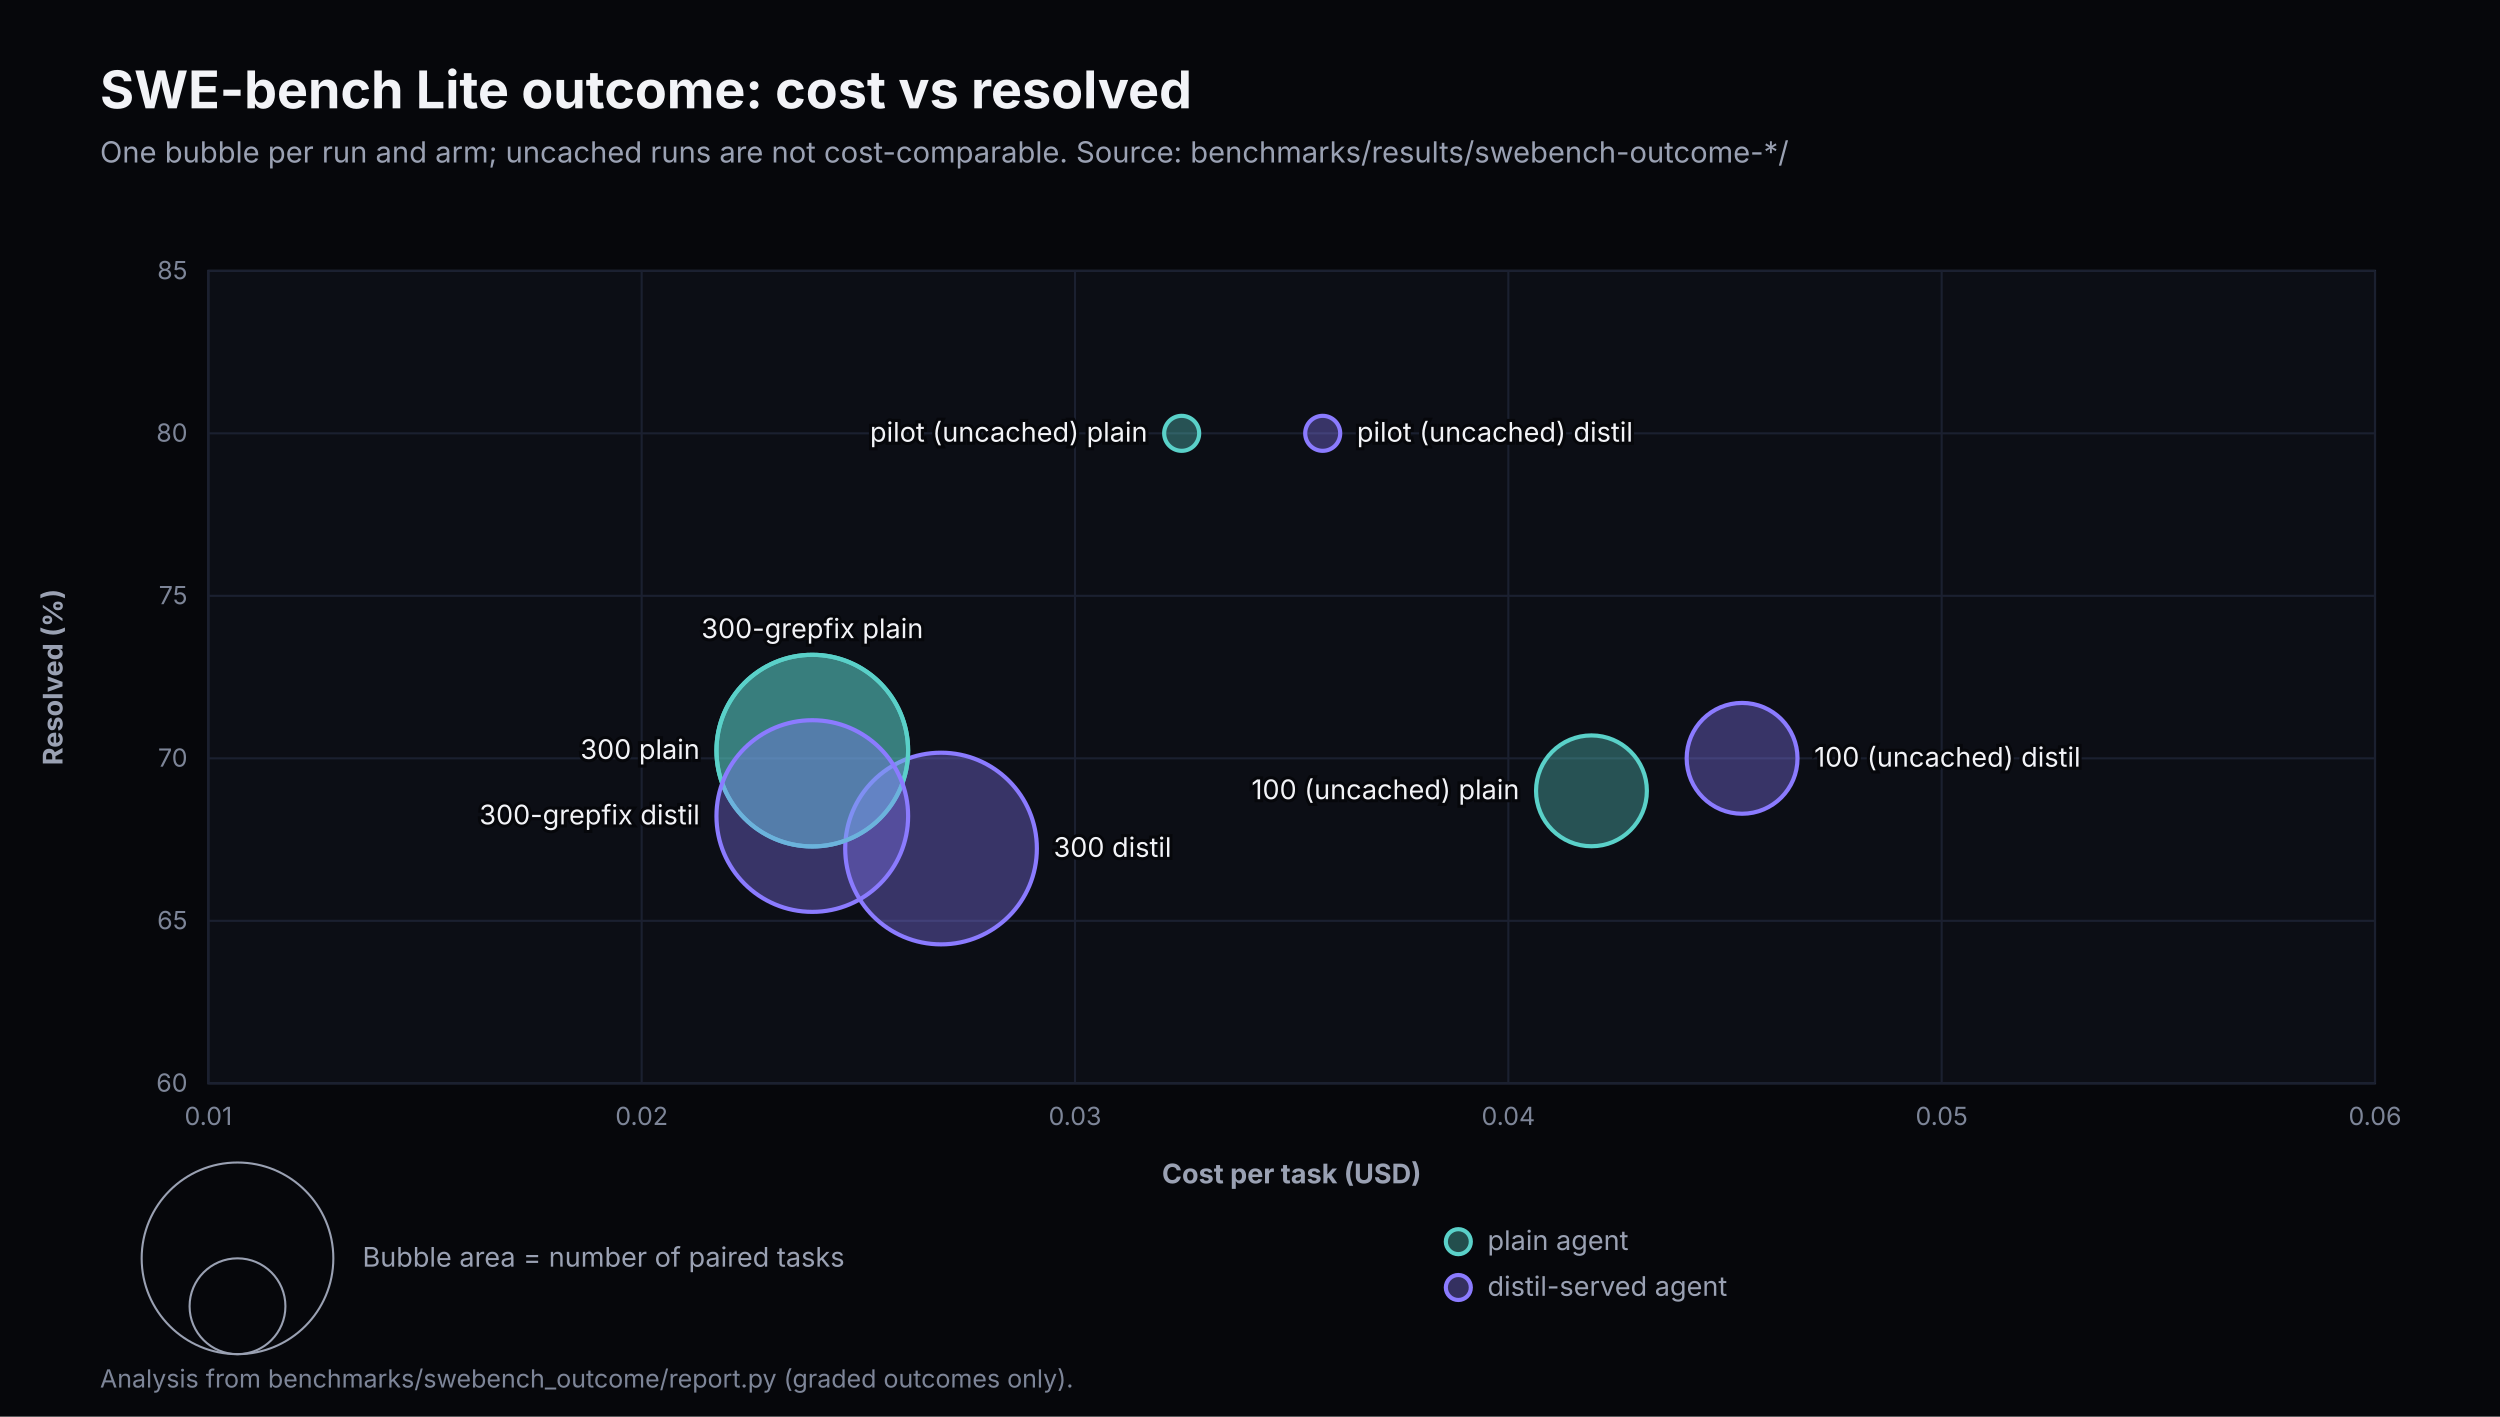
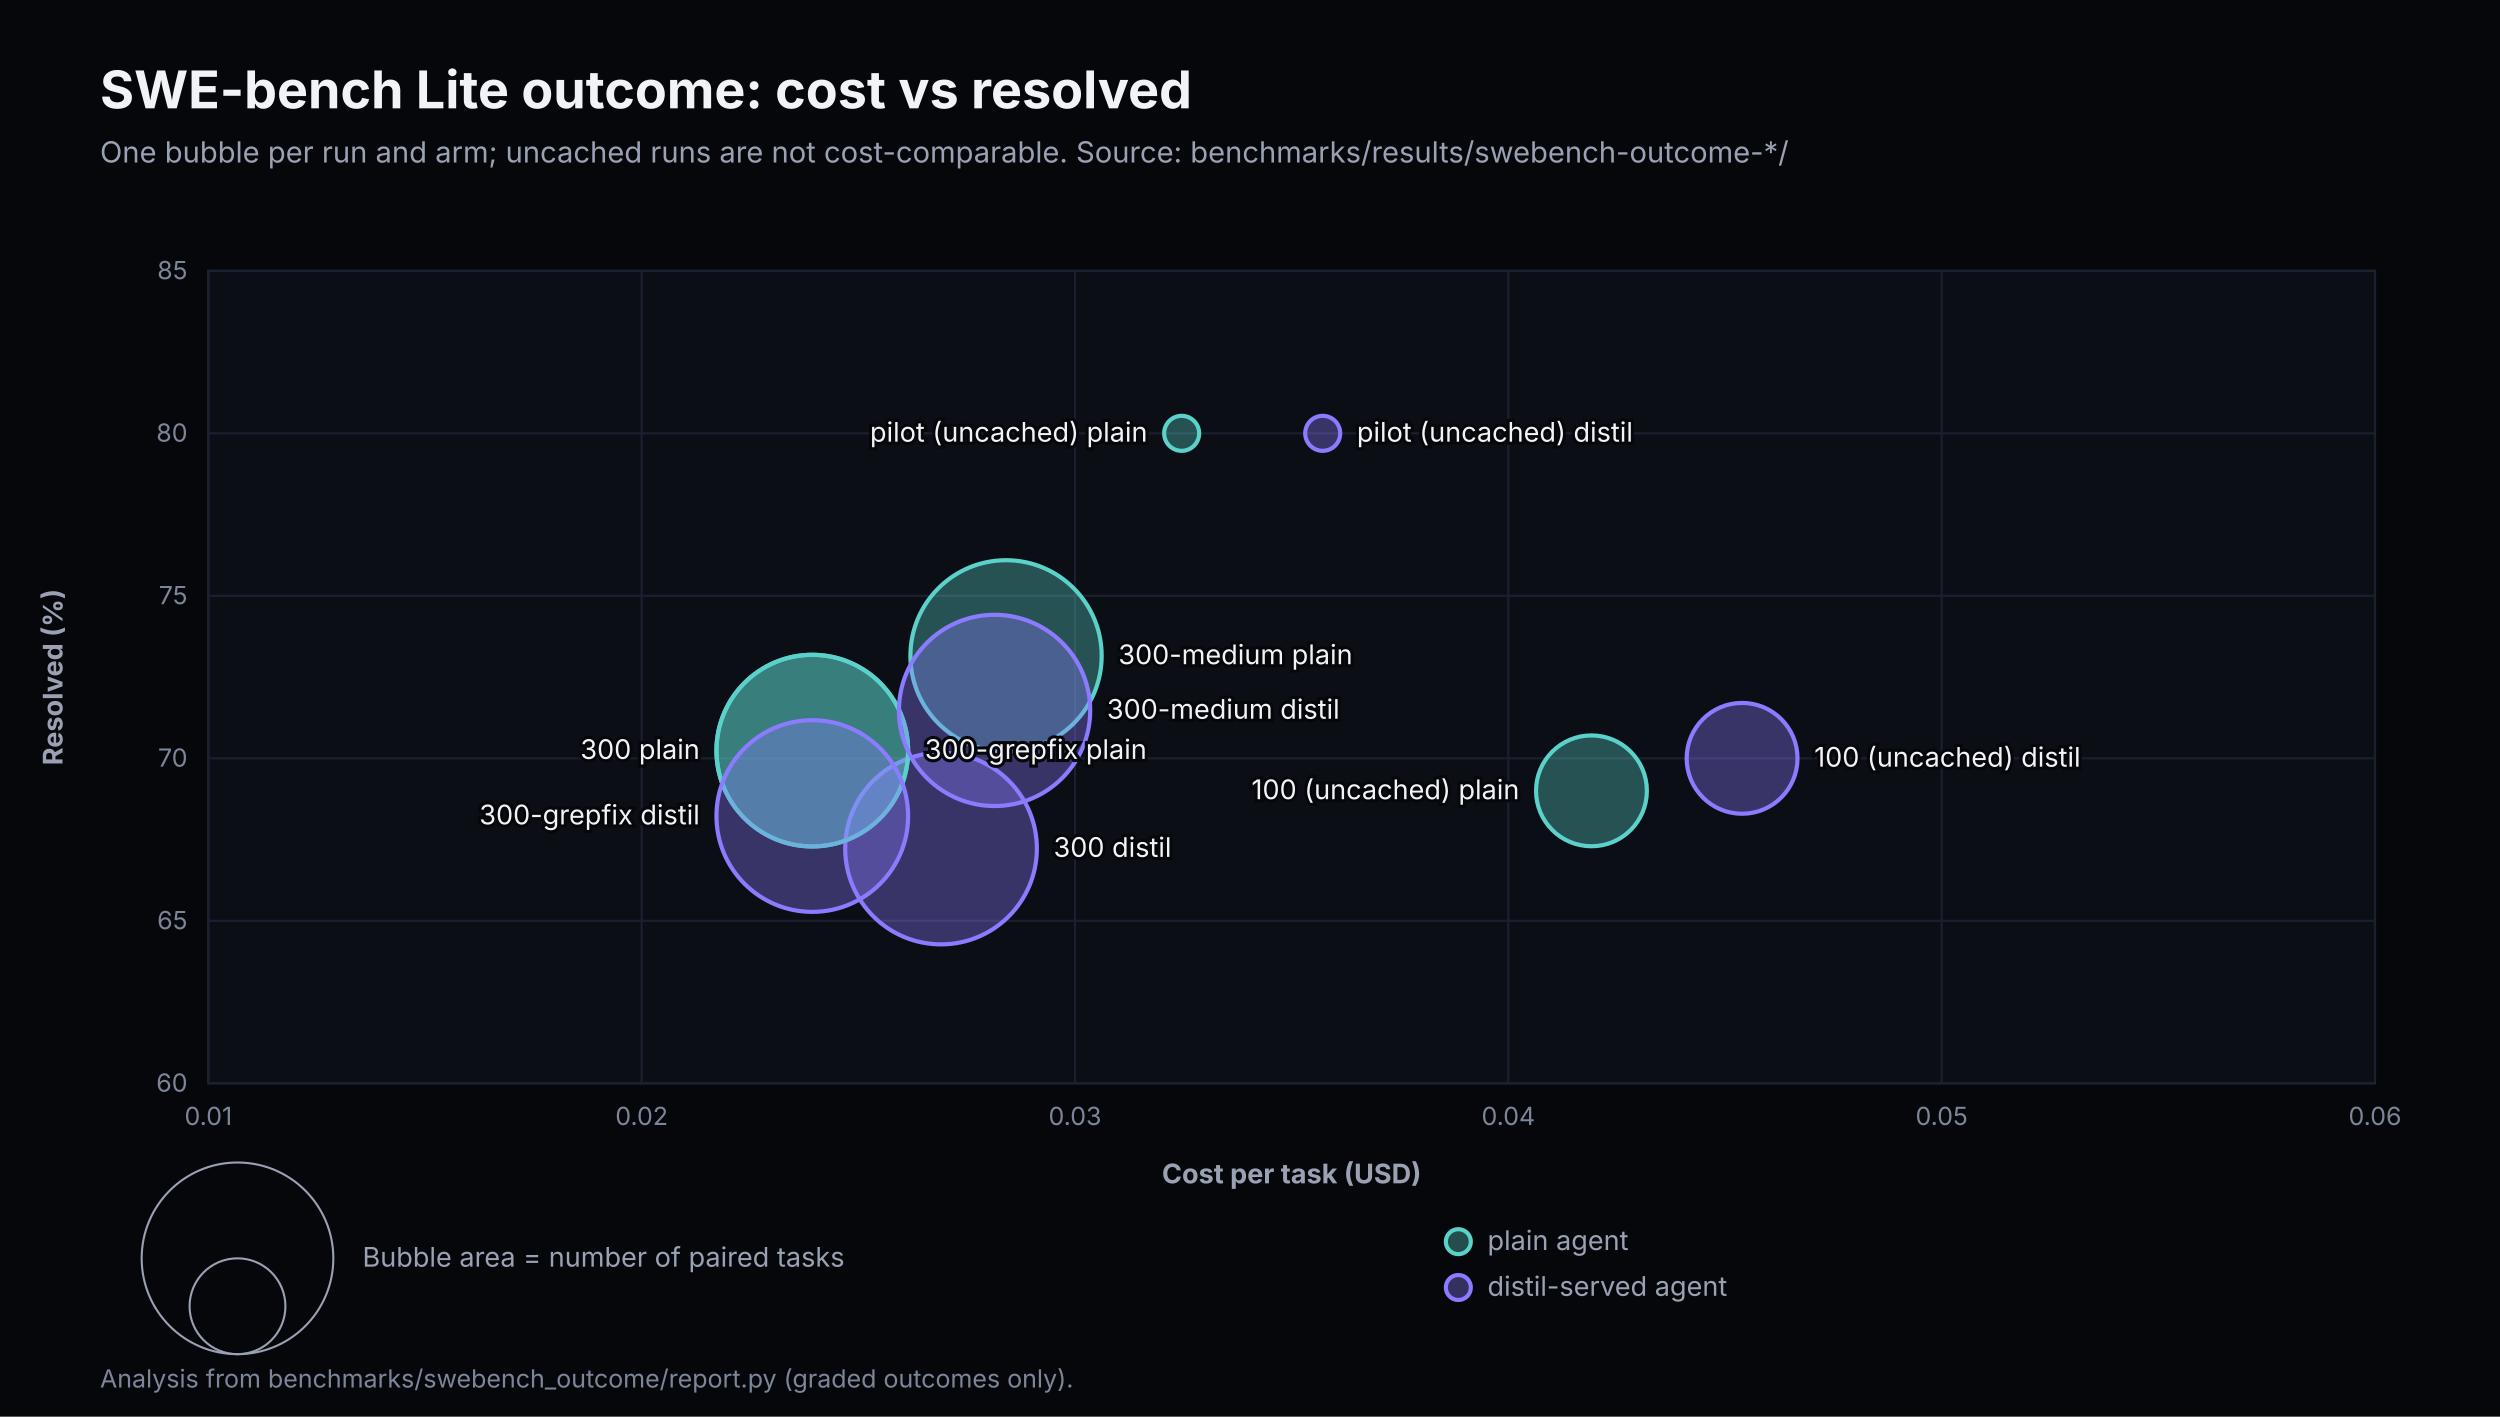
<svg xmlns="http://www.w3.org/2000/svg" width="1200" height="680" viewBox="0 0 1200 680" font-family="Inter,ui-sans-serif,Segoe UI,Roboto,sans-serif" role="img" aria-labelledby="t d">
  <rect width="1200" height="680" fill="#06070b" />
  <text x="48" y="52" fill="#f2f3f7" font-size="25" font-weight="700">SWE-bench Lite outcome: cost vs resolved</text>
  <text x="48" y="78" fill="#9aa1b3" font-size="14">One bubble per run and arm; uncached runs are not cost-comparable. Source: benchmarks/results/swebench-outcome-*/</text>
  <rect x="100" y="130" width="1040" height="390" fill="#0c0e15" stroke="#252c3e" />
  <line x1="100.0" y1="130" x2="100.0" y2="520" stroke="#1b2030" />
  <text x="100.0" y="540" text-anchor="middle" fill="#7d8598" font-size="12">0.01</text>
  <line x1="308.0" y1="130" x2="308.0" y2="520" stroke="#1b2030" />
  <text x="308.0" y="540" text-anchor="middle" fill="#7d8598" font-size="12">0.02</text>
  <line x1="516.0" y1="130" x2="516.0" y2="520" stroke="#1b2030" />
  <text x="516.0" y="540" text-anchor="middle" fill="#7d8598" font-size="12">0.03</text>
  <line x1="724.0" y1="130" x2="724.0" y2="520" stroke="#1b2030" />
  <text x="724.0" y="540" text-anchor="middle" fill="#7d8598" font-size="12">0.04</text>
  <line x1="932.0" y1="130" x2="932.0" y2="520" stroke="#1b2030" />
  <text x="932.0" y="540" text-anchor="middle" fill="#7d8598" font-size="12">0.05</text>
  <line x1="1140.0" y1="130" x2="1140.0" y2="520" stroke="#1b2030" />
  <text x="1140.0" y="540" text-anchor="middle" fill="#7d8598" font-size="12">0.06</text>
  <line x1="100" y1="520.0" x2="1140" y2="520.0" stroke="#1b2030" />
  <text x="90" y="524.0" text-anchor="end" fill="#7d8598" font-size="12">60</text>
  <line x1="100" y1="442.0" x2="1140" y2="442.0" stroke="#1b2030" />
  <text x="90" y="446.0" text-anchor="end" fill="#7d8598" font-size="12">65</text>
  <line x1="100" y1="364.0" x2="1140" y2="364.0" stroke="#1b2030" />
  <text x="90" y="368.0" text-anchor="end" fill="#7d8598" font-size="12">70</text>
  <line x1="100" y1="286.0" x2="1140" y2="286.0" stroke="#1b2030" />
  <text x="90" y="290.0" text-anchor="end" fill="#7d8598" font-size="12">75</text>
  <line x1="100" y1="208.0" x2="1140" y2="208.0" stroke="#1b2030" />
  <text x="90" y="212.0" text-anchor="end" fill="#7d8598" font-size="12">80</text>
  <line x1="100" y1="130.0" x2="1140" y2="130.0" stroke="#1b2030" />
  <text x="90" y="134.0" text-anchor="end" fill="#7d8598" font-size="12">85</text>
  <text x="620.0" y="568" text-anchor="middle" fill="#9aa1b3" font-size="13" font-weight="700">Cost per task (USD)</text>
  <text transform="translate(30 325.0) rotate(-90)" text-anchor="middle" fill="#9aa1b3" font-size="13" font-weight="700">Resolved (%)</text>
  <circle cx="389.9" cy="360.3" r="46.0" fill="#5ad1c9" fill-opacity="0.35" stroke="#5ad1c9" stroke-width="2" data-label="300 plain" data-x="0.023936" data-y="70.23411371237458" data-size="299.0" />
  <circle cx="451.7" cy="407.3" r="46.0" fill="#8b7bff" fill-opacity="0.35" stroke="#8b7bff" stroke-width="2" data-label="300 distil" data-x="0.026909" data-y="67.22408026755853" data-size="299.0" />
  <circle cx="389.9" cy="360.3" r="46.0" fill="#5ad1c9" fill-opacity="0.35" stroke="#5ad1c9" stroke-width="2" data-label="300-grepfix plain" data-x="0.023936" data-y="70.23411371237458" data-size="299.0" />
  <circle cx="389.9" cy="391.7" r="46.0" fill="#8b7bff" fill-opacity="0.35" stroke="#8b7bff" stroke-width="2" data-label="300-grepfix distil" data-x="0.023936" data-y="68.22742474916387" data-size="299.0" />
+   <circle cx="482.9" cy="314.8" r="45.9" fill="#5ad1c9" fill-opacity="0.35" stroke="#5ad1c9" stroke-width="2" data-label="300-medium plain" data-x="0.028409" data-y="73.15436241610739" data-size="298.0" />
+   <circle cx="477.4" cy="341.0" r="45.9" fill="#8b7bff" fill-opacity="0.35" stroke="#8b7bff" stroke-width="2" data-label="300-medium distil" data-x="0.028145" data-y="71.47651006711409" data-size="298.0" />
  <circle cx="763.9" cy="379.6" r="26.6" fill="#5ad1c9" fill-opacity="0.35" stroke="#5ad1c9" stroke-width="2" data-label="100 (uncached) plain" data-x="0.041917" data-y="69.0" data-size="100.0" />
  <circle cx="836.2" cy="364.0" r="26.6" fill="#8b7bff" fill-opacity="0.35" stroke="#8b7bff" stroke-width="2" data-label="100 (uncached) distil" data-x="0.045393" data-y="70.0" data-size="100.0" />
  <circle cx="567.2" cy="208.0" r="8.4" fill="#5ad1c9" fill-opacity="0.35" stroke="#5ad1c9" stroke-width="2" data-label="pilot (uncached) plain" data-x="0.032462" data-y="80.0" data-size="10.0" />
  <circle cx="634.9" cy="208.0" r="8.4" fill="#8b7bff" fill-opacity="0.35" stroke="#8b7bff" stroke-width="2" data-label="pilot (uncached) distil" data-x="0.035717" data-y="80.0" data-size="10.0" />
  <text x="335.9" y="364.3" text-anchor="end" fill="#f2f3f7" font-size="13" paint-order="stroke" stroke="#06070b" stroke-width="3">300 plain</text>
  <text x="505.7" y="411.3" text-anchor="start" fill="#f2f3f7" font-size="13" paint-order="stroke" stroke="#06070b" stroke-width="3">300 distil</text>
-   <text x="389.9" y="306.3" text-anchor="middle" fill="#f2f3f7" font-size="13" paint-order="stroke" stroke="#06070b" stroke-width="3">300-grepfix plain</text>
+   <text x="443.9" y="364.3" text-anchor="start" fill="#f2f3f7" font-size="13" paint-order="stroke" stroke="#06070b" stroke-width="3">300-grepfix plain</text>
  <text x="335.9" y="395.7" text-anchor="end" fill="#f2f3f7" font-size="13" paint-order="stroke" stroke="#06070b" stroke-width="3">300-grepfix distil</text>
+   <text x="536.8" y="318.8" text-anchor="start" fill="#f2f3f7" font-size="13" paint-order="stroke" stroke="#06070b" stroke-width="3">300-medium plain</text>
+   <text x="531.3" y="345.0" text-anchor="start" fill="#f2f3f7" font-size="13" paint-order="stroke" stroke="#06070b" stroke-width="3">300-medium distil</text>
  <text x="729.3" y="383.6" text-anchor="end" fill="#f2f3f7" font-size="13" paint-order="stroke" stroke="#06070b" stroke-width="3">100 (uncached) plain</text>
  <text x="870.8" y="368.0" text-anchor="start" fill="#f2f3f7" font-size="13" paint-order="stroke" stroke="#06070b" stroke-width="3">100 (uncached) distil</text>
  <text x="550.8" y="212.0" text-anchor="end" fill="#f2f3f7" font-size="13" paint-order="stroke" stroke="#06070b" stroke-width="3">pilot (uncached) plain</text>
  <text x="651.3" y="212.0" text-anchor="start" fill="#f2f3f7" font-size="13" paint-order="stroke" stroke="#06070b" stroke-width="3">pilot (uncached) distil</text>
  <circle cx="114" cy="604" r="46.0" fill="none" stroke="#9aa1b3" />
  <circle cx="114" cy="627.0" r="23.0" fill="none" stroke="#9aa1b3" />
  <text x="174.0" y="608" fill="#9aa1b3" font-size="13">Bubble area = number of paired tasks</text>
  <circle cx="700" cy="596" r="6" fill="#5ad1c9" fill-opacity="0.35" stroke="#5ad1c9" stroke-width="2" />
  <text x="714" y="600" fill="#9aa1b3" font-size="13">plain agent</text>
  <circle cx="700" cy="618" r="6" fill="#8b7bff" fill-opacity="0.35" stroke="#8b7bff" stroke-width="2" />
  <text x="714" y="622" fill="#9aa1b3" font-size="13">distil-served agent</text>
  <text x="48" y="666" fill="#7d8598" font-size="12">Analysis from benchmarks/swebench_outcome/report.py (graded outcomes only).</text>
</svg>
